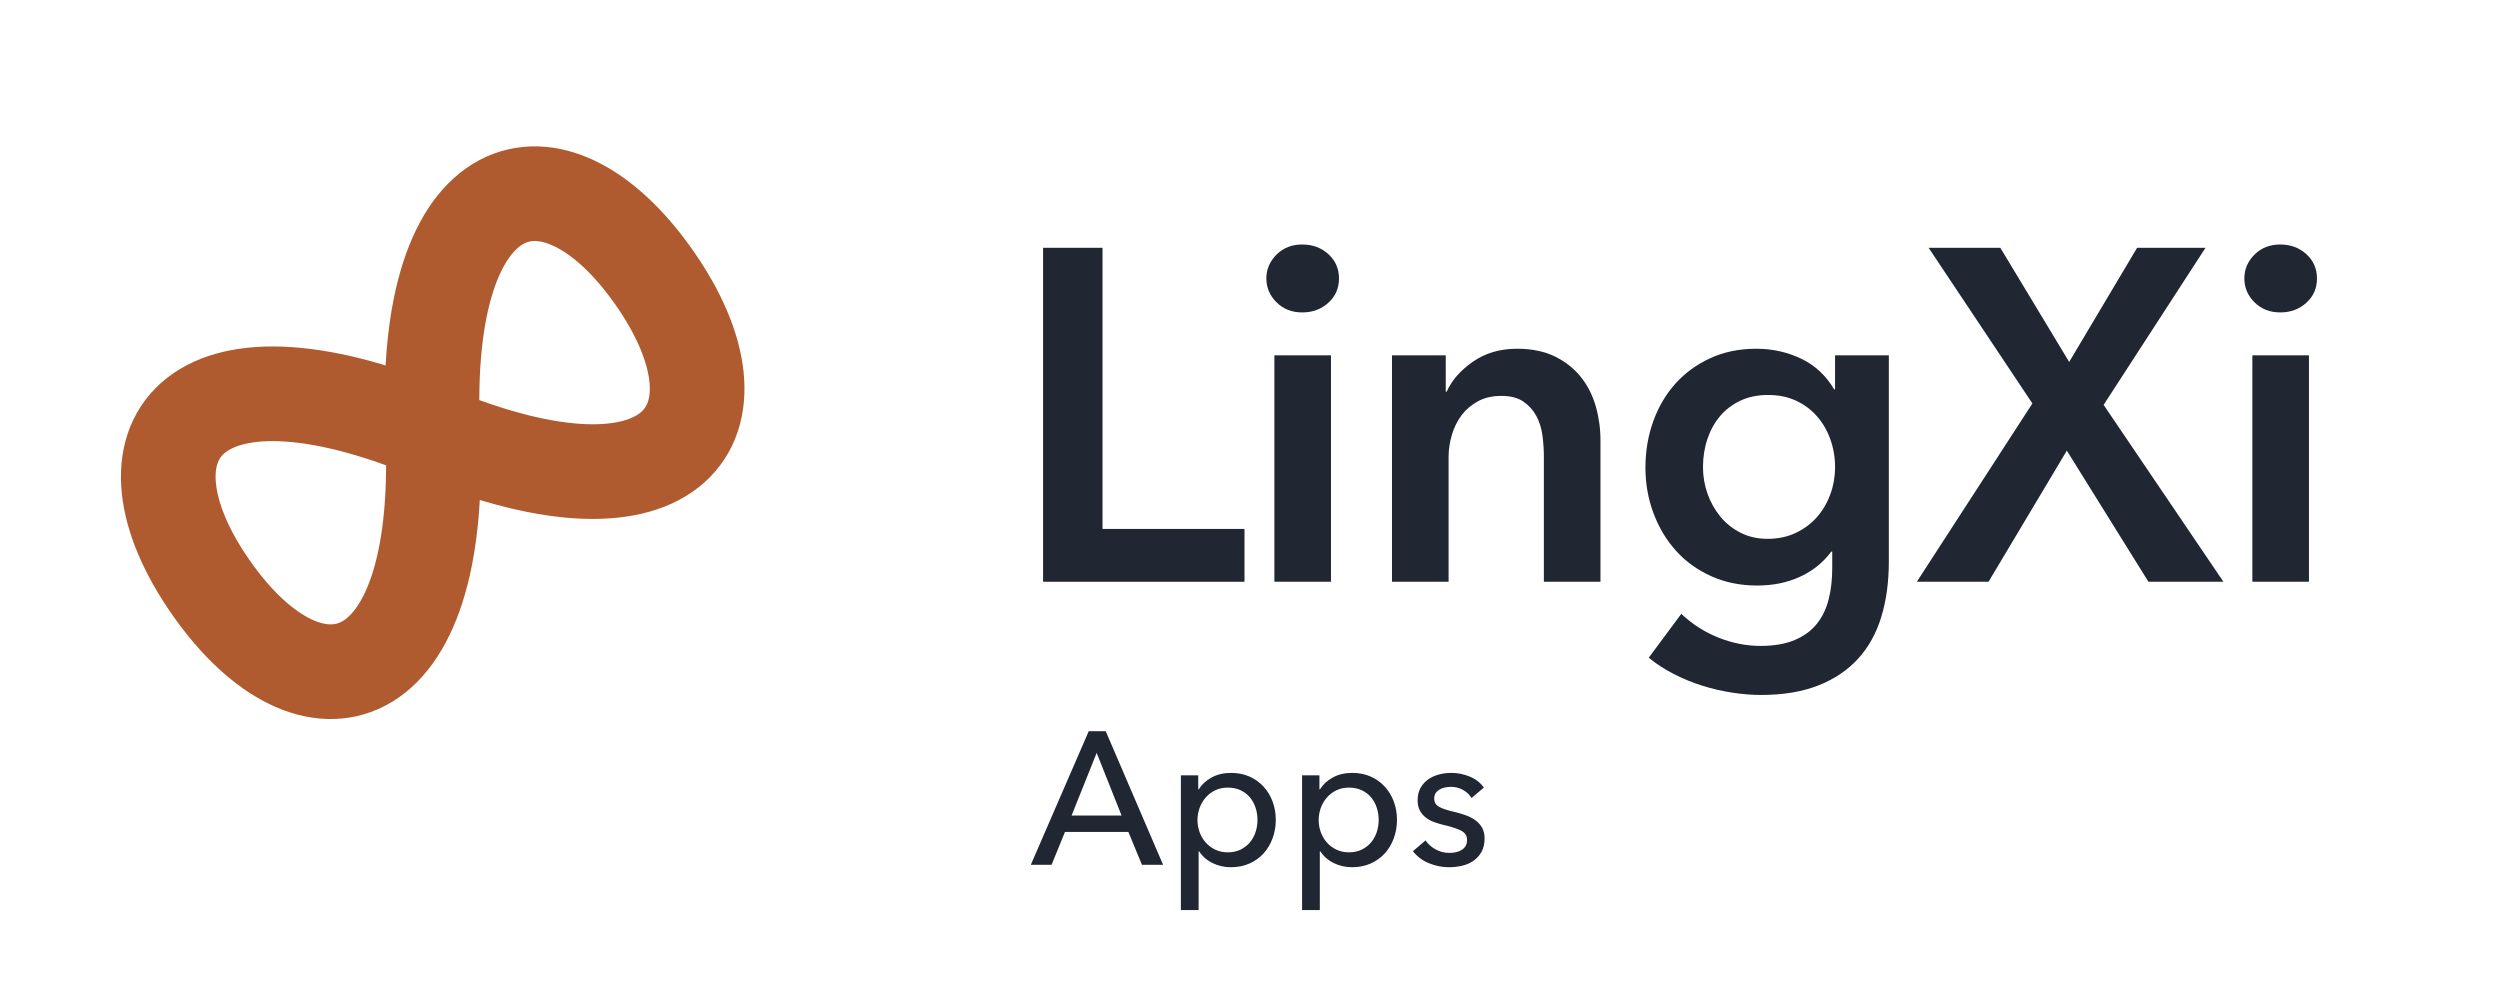
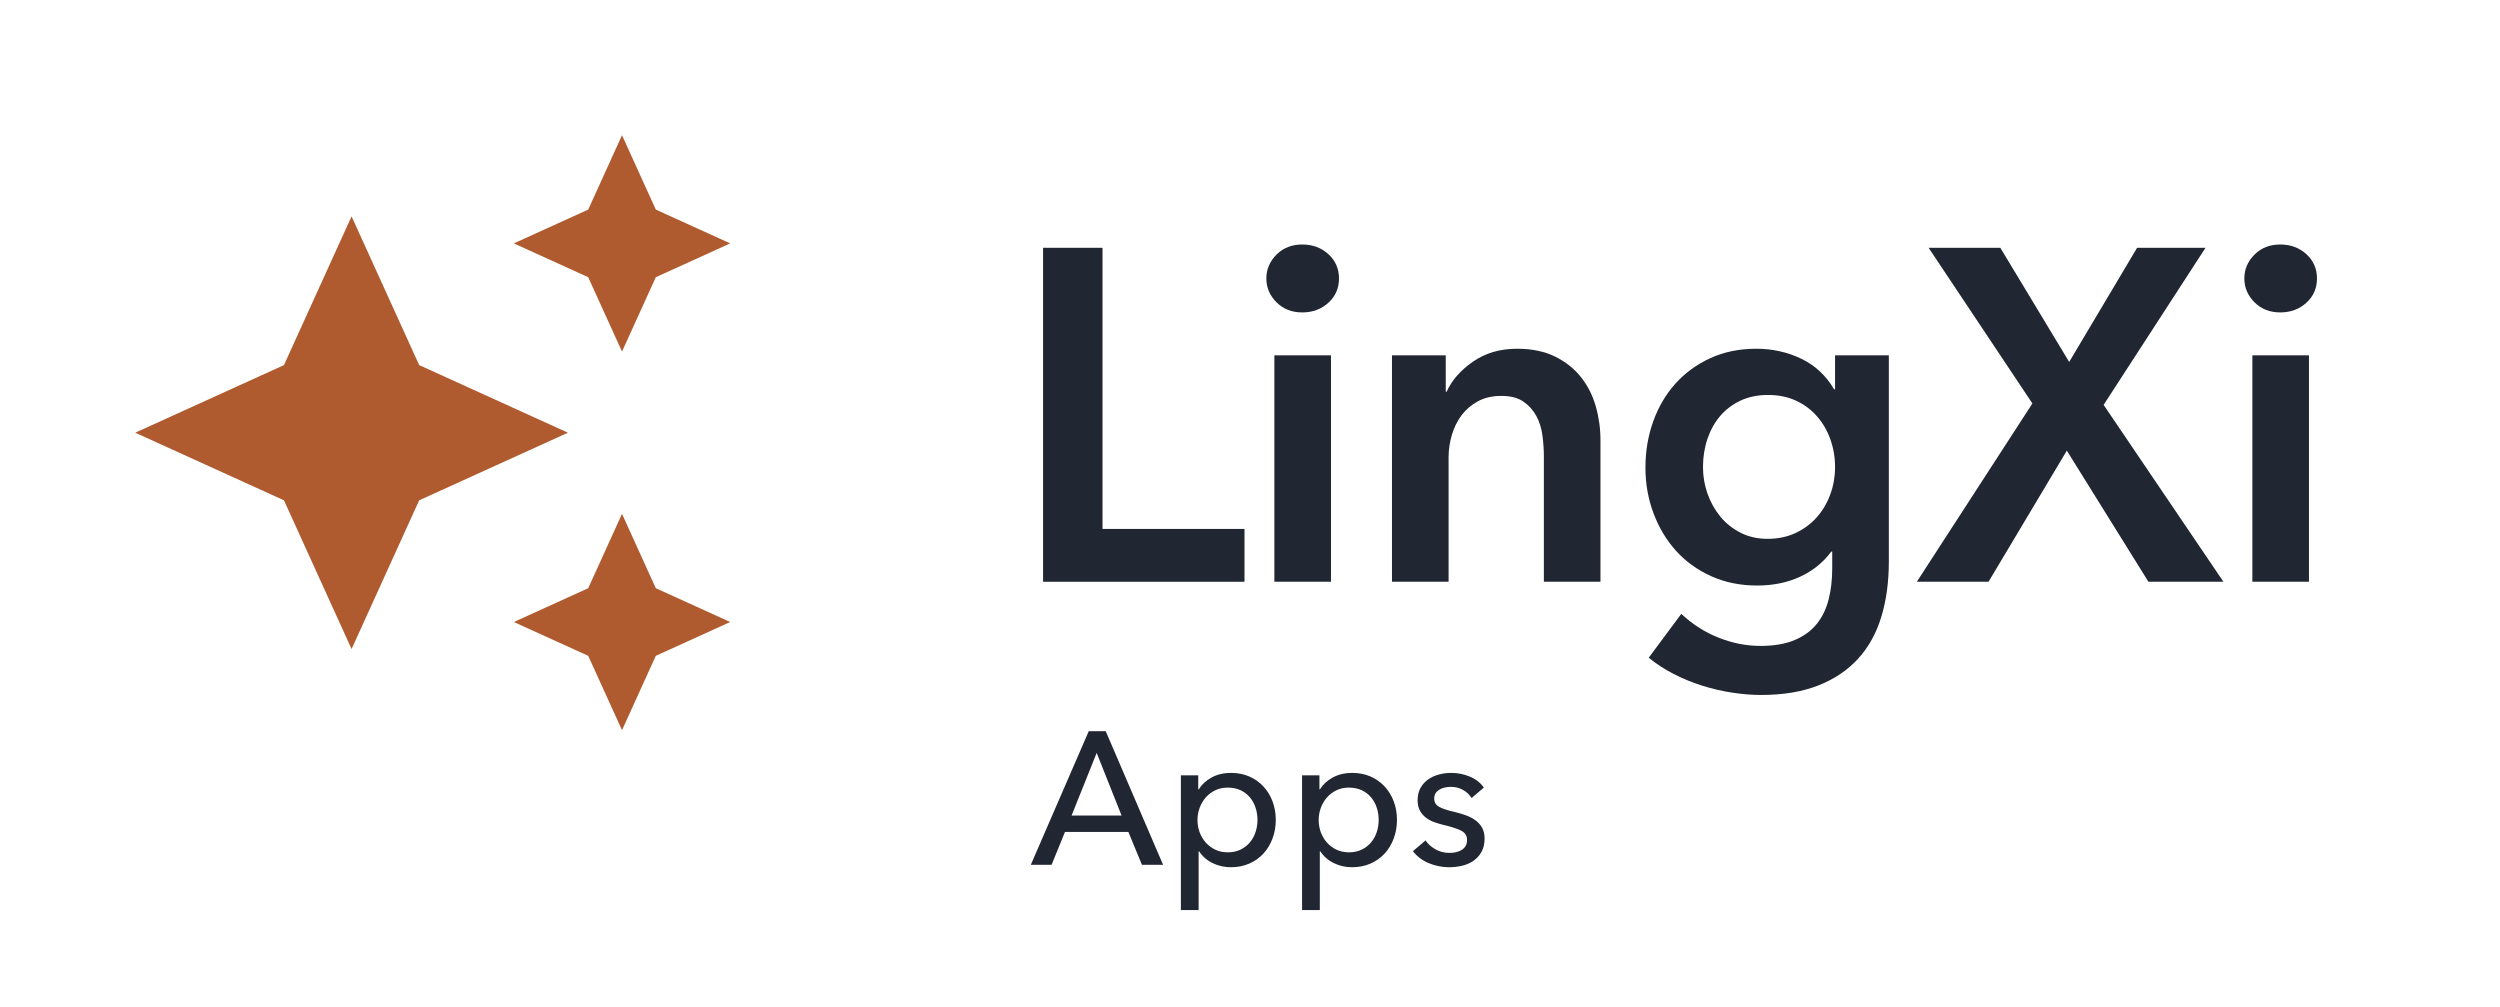
<svg xmlns="http://www.w3.org/2000/svg" width="318" height="128" viewBox="0 0 318 128" role="img" aria-label="LingXi Apps">
  <g transform="translate(0 0) scale(.86)">
-     <path d="M24 64C24 38 43 31 64 64C85 97 104 90 104 64C104 38 85 31 64 64C43 97 24 90 24 64Z" transform="rotate(-35 64 64)" fill="none" stroke="#AF5B2F" stroke-width="14" stroke-linecap="round" stroke-linejoin="round" />
+     <path d="M52 32L62 54L84 64L62 74L52 96L42 74L20 64L42 54ZM92 20L97 31L108 36L97 41L92 52L87 41L76 36L87 31ZM92 76L97 87L108 92L97 97L92 108L87 97L76 92L87 87Z" fill="#AF5B2F" />
  </g>
  <g fill="#202632">
    <path d="M78 708H204V112H505V0H78Z" transform="translate(128.000 74) scale(0.06 -0.06)" />
    <path d="M74 480H194V0H74ZM57 643Q57 672 78.5 693.5Q100 715 133 715Q166 715 188.5 694.5Q211 674 211 643Q211 612 188.5 591.5Q166 571 133 571Q100 571 78.5 592.5Q57 614 57 643Z" transform="translate(157.660 74) scale(0.06 -0.06)" />
    <path d="M72 480H186V403H188Q204 439 243.5 466.5Q283 494 337 494Q384 494 417.5 477.5Q451 461 472.5 434.0Q494 407 504.0 372.0Q514 337 514 300V0H394V266Q394 287 391.0 310.0Q388 333 378.0 351.5Q368 370 350.5 382.0Q333 394 304 394Q275 394 254.0 382.5Q233 371 219.5 353.0Q206 335 199.0 311.5Q192 288 192 264V0H72Z" transform="translate(172.740 74) scale(0.06 -0.06)" />
    <path d="M560 480V43Q560 -22 544.0 -74.5Q528 -127 494.5 -163.5Q461 -200 410.0 -220.0Q359 -240 289 -240Q260 -240 227.5 -235.0Q195 -230 163.5 -220.0Q132 -210 103.0 -195.0Q74 -180 51 -161L120 -68Q155 -101 199.0 -118.5Q243 -136 288 -136Q331 -136 360.5 -123.5Q390 -111 407.5 -89.0Q425 -67 432.5 -37.0Q440 -7 440 29V64H438Q412 29 371.5 10.5Q331 -8 281 -8Q227 -8 183.0 12.0Q139 32 108.5 66.0Q78 100 61.0 145.5Q44 191 44 242Q44 294 60.5 340.0Q77 386 107.5 420.0Q138 454 181.5 474.0Q225 494 279 494Q330 494 374.0 473.0Q418 452 444 408H446V480ZM304 396Q271 396 245.5 384.0Q220 372 202.5 351.5Q185 331 175.5 303.0Q166 275 166 243Q166 214 175.5 187.0Q185 160 202.5 138.5Q220 117 245.5 104.0Q271 91 303 91Q336 91 362.5 103.5Q389 116 407.5 137.0Q426 158 436.0 185.5Q446 213 446 243Q446 274 436.0 302.0Q426 330 407.5 351.0Q389 372 363.0 384.0Q337 396 304 396Z" transform="translate(206.660 74) scale(0.06 -0.06)" />
    <path d="M249 378 29 708H181L327 466L471 708H616L400 375L654 0H495L322 278L156 0H4Z" transform="translate(243.580 74) scale(0.06 -0.06)" />
    <path d="M74 480H194V0H74ZM57 643Q57 672 78.5 693.5Q100 715 133 715Q166 715 188.5 694.5Q211 674 211 643Q211 612 188.5 591.5Q166 571 133 571Q100 571 78.5 592.5Q57 614 57 643Z" transform="translate(282.060 74) scale(0.06 -0.06)" />
  </g>
  <g fill="#202632">
    <path d="M115 0H5L312 708H402L706 0H594L522 174H186ZM221 261H486L354 593Z" transform="translate(131.000 110) scale(0.024 -0.024)" />
    <path d="M175 -240H81V474H173V400H176Q199 438 243.5 462.5Q288 487 347 487Q400 487 443.5 468.0Q487 449 518.5 415.0Q550 381 567.0 335.5Q584 290 584 238Q584 186 567.0 140.0Q550 94 519.0 60.0Q488 26 444.0 6.5Q400 -13 345 -13Q294 -13 249.0 9.0Q204 31 178 71H175ZM487 238Q487 271 477.0 302.0Q467 333 447.0 357.0Q427 381 397.5 395.0Q368 409 329 409Q293 409 263.5 395.0Q234 381 213.0 357.0Q192 333 180.5 302.0Q169 271 169 237Q169 203 180.5 172.0Q192 141 213.0 117.5Q234 94 263.5 80.0Q293 66 329 66Q368 66 397.5 80.5Q427 95 447.0 119.0Q467 143 477.0 174.0Q487 205 487 238Z" transform="translate(148.264 110) scale(0.024 -0.024)" />
    <path d="M175 -240H81V474H173V400H176Q199 438 243.5 462.5Q288 487 347 487Q400 487 443.5 468.0Q487 449 518.5 415.0Q550 381 567.0 335.5Q584 290 584 238Q584 186 567.0 140.0Q550 94 519.0 60.0Q488 26 444.0 6.5Q400 -13 345 -13Q294 -13 249.0 9.0Q204 31 178 71H175ZM487 238Q487 271 477.0 302.0Q467 333 447.0 357.0Q427 381 397.5 395.0Q368 409 329 409Q293 409 263.5 395.0Q234 381 213.0 357.0Q192 333 180.5 302.0Q169 271 169 237Q169 203 180.5 172.0Q192 141 213.0 117.5Q234 94 263.5 80.0Q293 66 329 66Q368 66 397.5 80.5Q427 95 447.0 119.0Q467 143 477.0 174.0Q487 205 487 238Z" transform="translate(163.680 110) scale(0.024 -0.024)" />
    <path d="M337 354Q321 380 292.0 396.5Q263 413 227 413Q211 413 195.0 409.5Q179 406 166.5 398.5Q154 391 146.5 379.5Q139 368 139 351Q139 321 166.0 306.5Q193 292 247 280Q281 272 310.0 261.0Q339 250 360.5 233.5Q382 217 394.0 194.0Q406 171 406 140Q406 98 390.0 69.0Q374 40 347.5 21.5Q321 3 287.0 -5.0Q253 -13 217 -13Q163 -13 111.5 8.0Q60 29 26 72L93 129Q112 101 145.5 82.0Q179 63 219 63Q237 63 253.5 66.5Q270 70 283.5 78.0Q297 86 305.0 99.0Q313 112 313 132Q313 165 281.5 181.0Q250 197 189 211Q165 217 140.5 225.5Q116 234 96.0 249.0Q76 264 63.5 286.5Q51 309 51 342Q51 380 66.5 407.5Q82 435 107.0 452.5Q132 470 164.0 478.5Q196 487 230 487Q281 487 328.5 467.0Q376 447 402 409Z" transform="translate(179.096 110) scale(0.024 -0.024)" />
  </g>
</svg>
